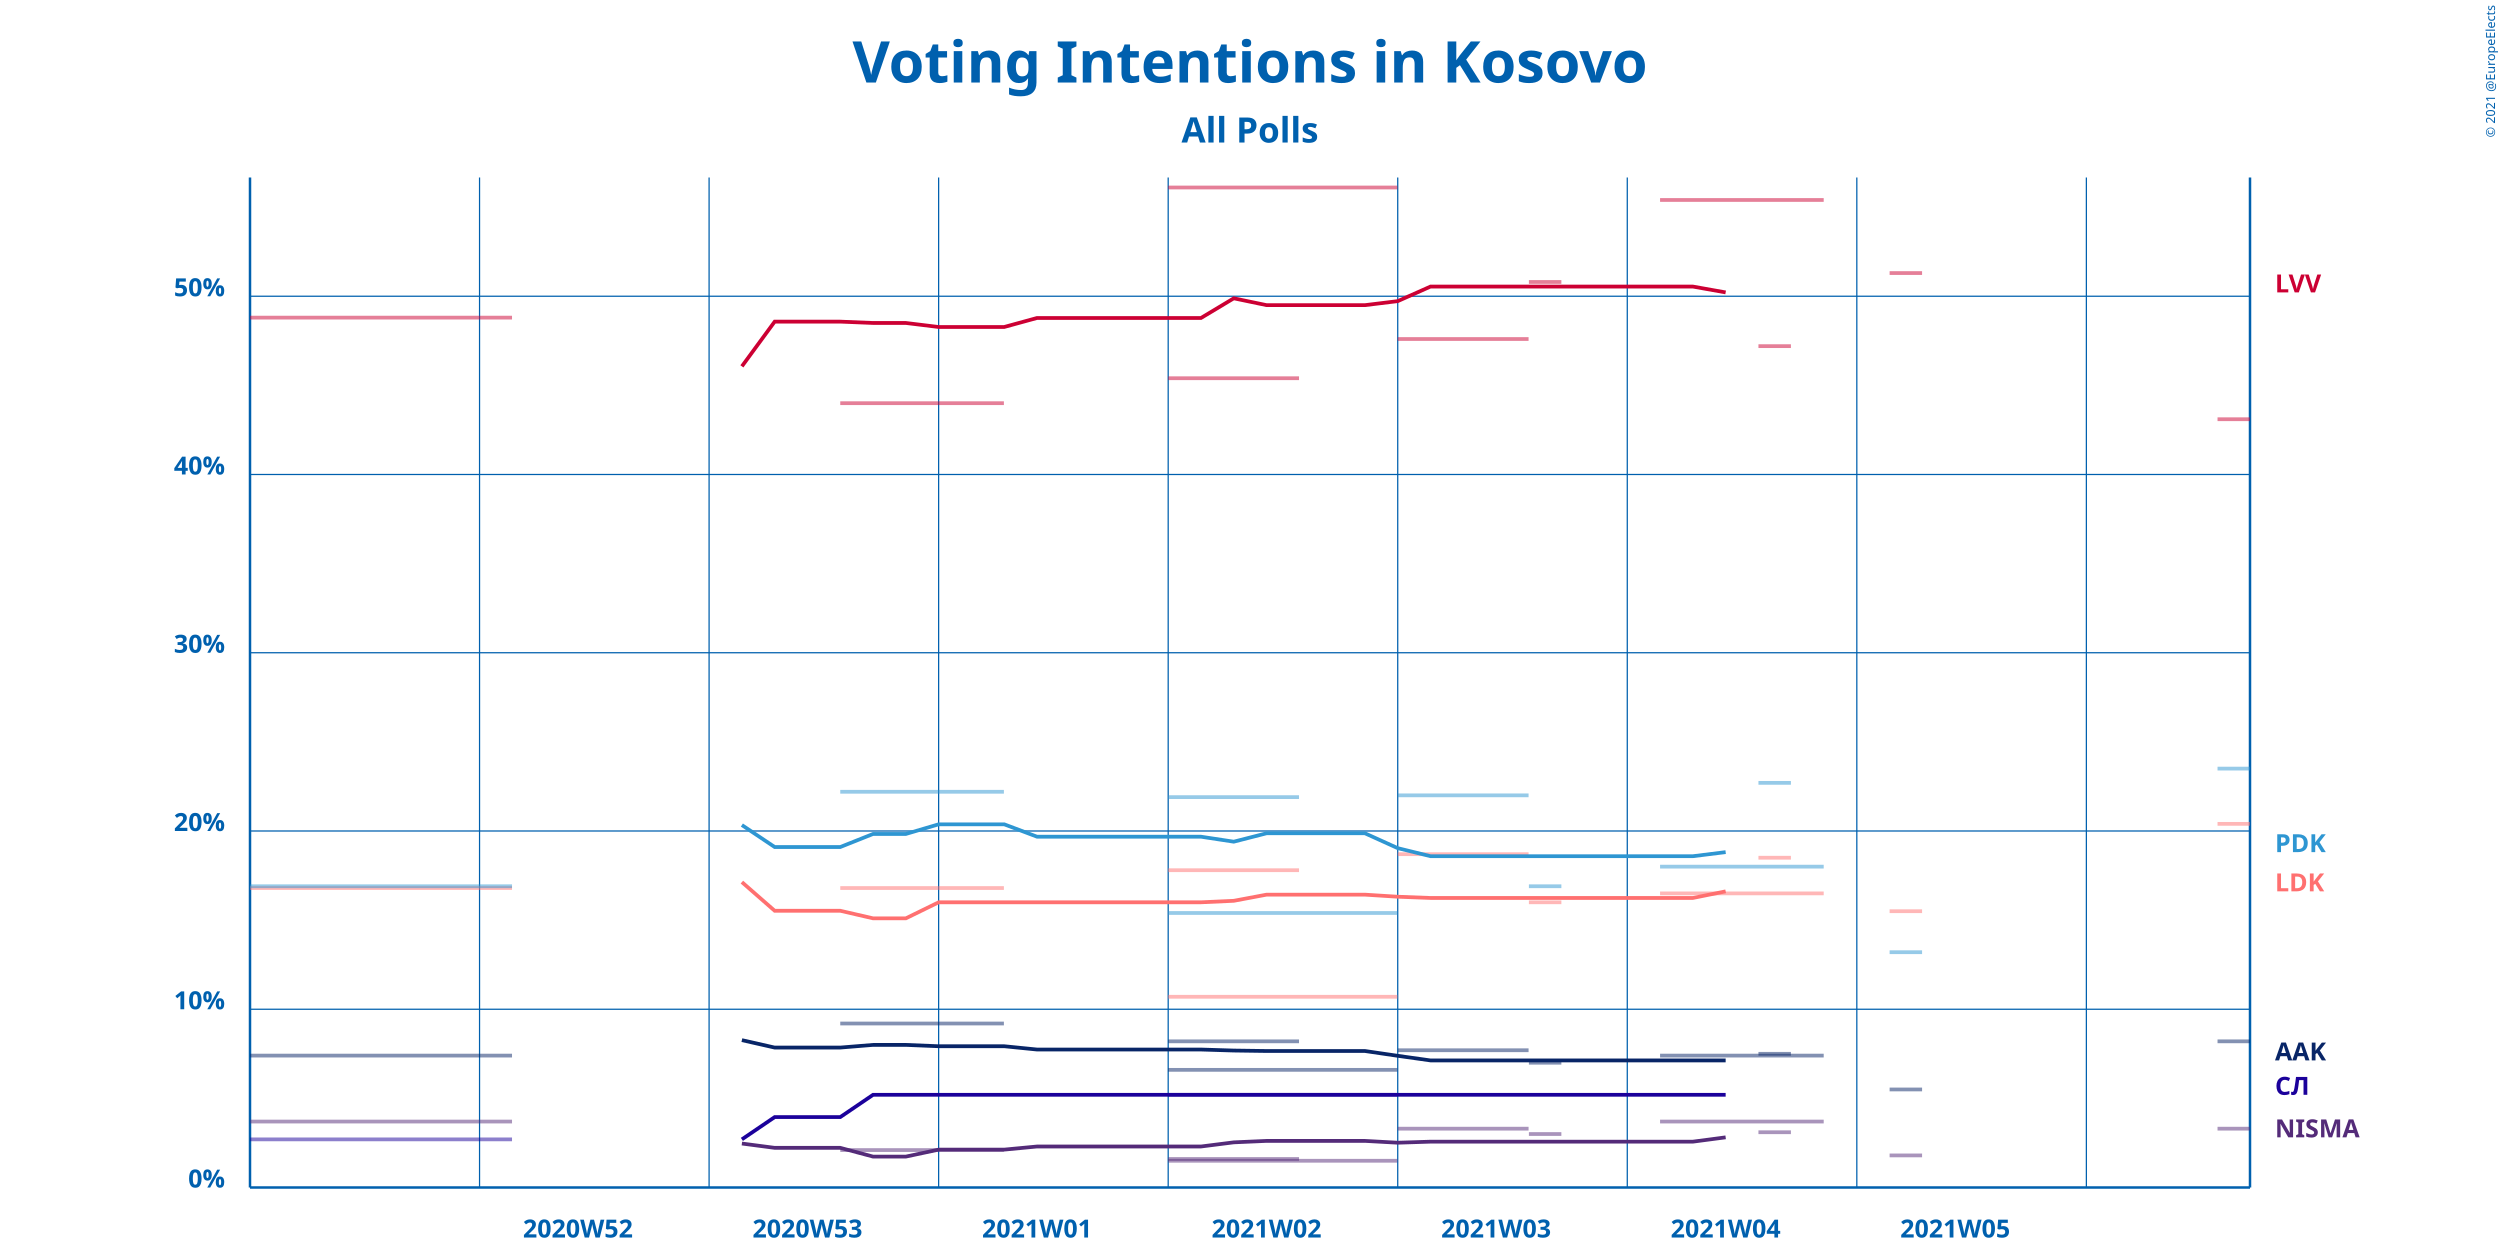
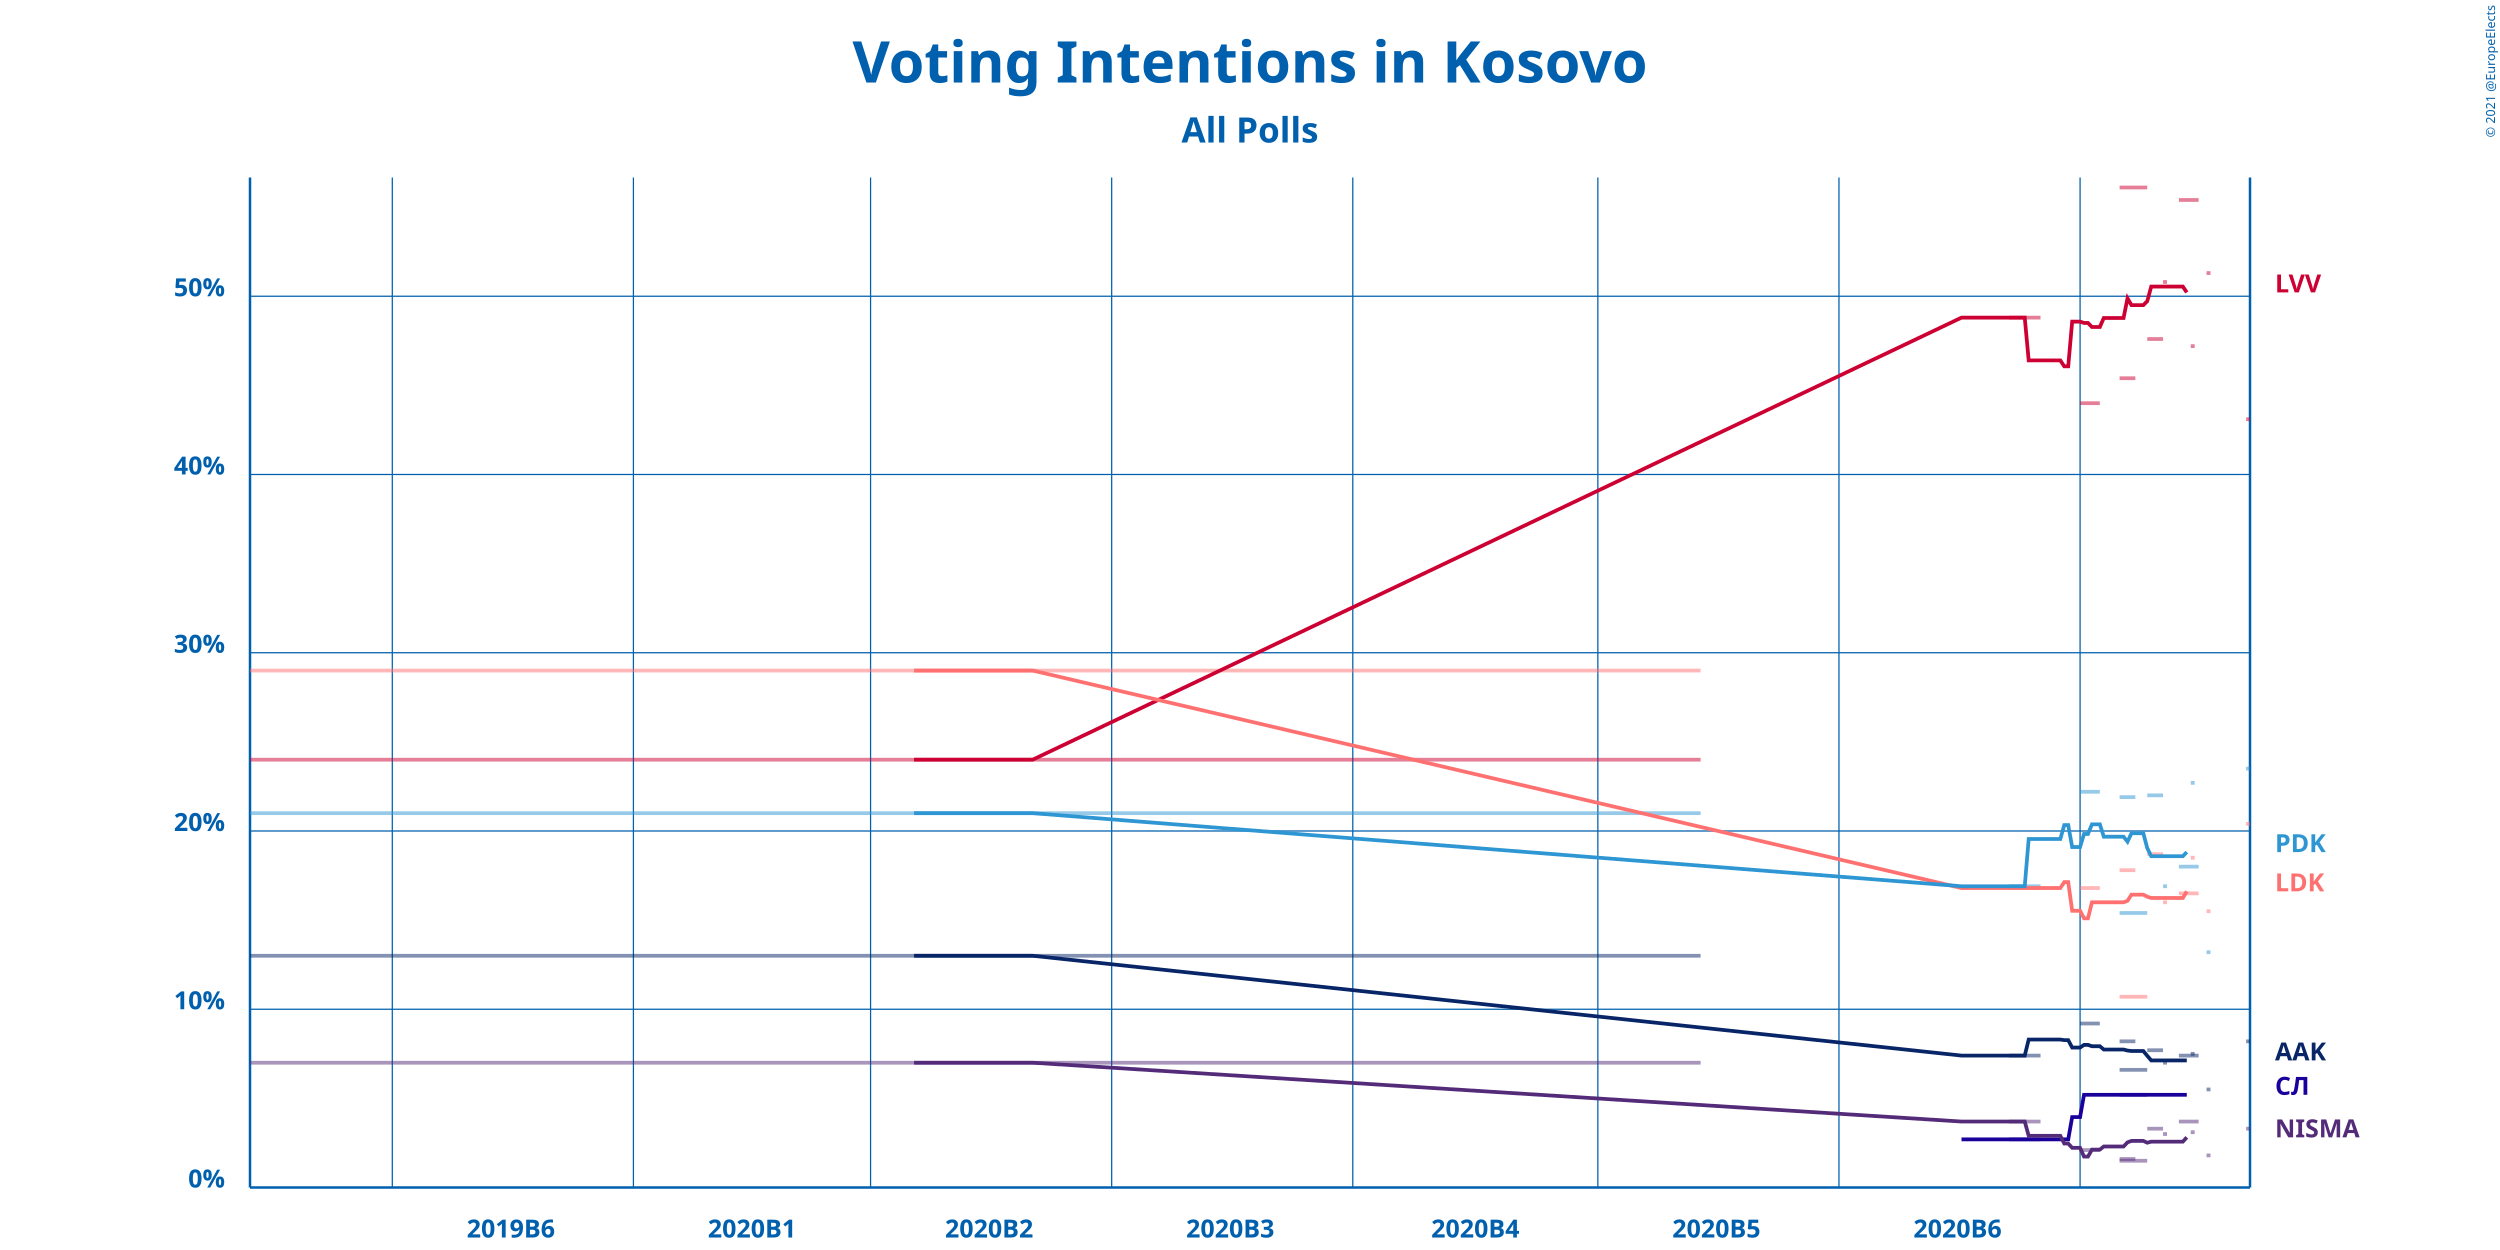
<svg HEIGHT="1000" WIDTH="2000">
  <rect fill="#FFFFFF" height="1000" stroke="none" width="2000" x="0" y="0" />
  <text fill="#0060AE" font-family="'Advent Pro'" font-size="46px" font-style="normal" font-weight="bold" text-align="center" text-anchor="middle" x="1000" y="66">Voting Intentions in Kosovo</text>
  <text fill="#0060AE" font-family="'Advent Pro'" font-size="28px" font-style="normal" font-weight="bold" text-align="center" text-anchor="middle" x="1000" y="114">All Polls</text>
  <text fill="#0060AE" font-family="'Advent Pro'" font-size="10px" font-style="normal" font-weight="normal" text-align="center" text-anchor="end" transform="rotate(270)" x="-4" y="1996">© 2021 @EuropeElects</text>
  <g>
    <g>
      <line stroke="#0060AE" stroke-width="2" x1="200.0" x2="1800.0" y1="950.0" y2="950.0" />
      <text fill="#0060AE" font-family="'Advent Pro'" font-size="20px" font-style="normal" font-weight="bold" text-align="center" text-anchor="end" x="180.0" y="950.0">0%</text>
      <line stroke="#0060AE" stroke-width="2" x1="200.0" x2="200.0" y1="950.0" y2="142.0" />
      <line stroke="#0060AE" stroke-width="2" x1="1800.0" x2="1800.0" y1="950.0" y2="142.0" />
-       <line stroke="#0060AE" stroke-width="1" x1="383.637" x2="383.637" y1="950.0" y2="142.0" />
-       <text fill="#0060AE" font-family="'Advent Pro'" font-size="20px" font-style="normal" font-weight="bold" text-align="center" text-anchor="middle" x="462.338" y="990.0">2020W52</text>
-       <line stroke="#0060AE" stroke-width="1" x1="567.273" x2="567.273" y1="950.0" y2="142.0" />
-       <text fill="#0060AE" font-family="'Advent Pro'" font-size="20px" font-style="normal" font-weight="bold" text-align="center" text-anchor="middle" x="645.975" y="990.0">2020W53</text>
-       <line stroke="#0060AE" stroke-width="1" x1="750.91" x2="750.91" y1="950.0" y2="142.0" />
-       <text fill="#0060AE" font-family="'Advent Pro'" font-size="20px" font-style="normal" font-weight="bold" text-align="center" text-anchor="middle" x="829.611" y="990.0">2021W01</text>
-       <line stroke="#0060AE" stroke-width="1" x1="934.547" x2="934.547" y1="950.0" y2="142.0" />
-       <text fill="#0060AE" font-family="'Advent Pro'" font-size="20px" font-style="normal" font-weight="bold" text-align="center" text-anchor="middle" x="1013.248" y="990.0">2021W02</text>
-       <line stroke="#0060AE" stroke-width="1" x1="1118.183" x2="1118.183" y1="950.0" y2="142.0" />
-       <text fill="#0060AE" font-family="'Advent Pro'" font-size="20px" font-style="normal" font-weight="bold" text-align="center" text-anchor="middle" x="1196.885" y="990.0">2021W03</text>
-       <line stroke="#0060AE" stroke-width="1" x1="1301.82" x2="1301.82" y1="950.0" y2="142.0" />
-       <text fill="#0060AE" font-family="'Advent Pro'" font-size="20px" font-style="normal" font-weight="bold" text-align="center" text-anchor="middle" x="1380.521" y="990.0">2021W04</text>
-       <line stroke="#0060AE" stroke-width="1" x1="1485.457" x2="1485.457" y1="950.0" y2="142.0" />
-       <text fill="#0060AE" font-family="'Advent Pro'" font-size="20px" font-style="normal" font-weight="bold" text-align="center" text-anchor="middle" x="1564.158" y="990.0">2021W05</text>
-       <line stroke="#0060AE" stroke-width="1" x1="1669.093" x2="1669.093" y1="950.0" y2="142.0" />
+       <line stroke="#0060AE" stroke-width="1" x1="313.836" x2="313.836" y1="950.0" y2="142.0" />
+       <text fill="#0060AE" font-family="'Advent Pro'" font-size="20px" font-style="normal" font-weight="bold" text-align="center" text-anchor="middle" x="408.7" y="990.0">2019B6</text>
+       <line stroke="#0060AE" stroke-width="1" x1="506.725" x2="506.725" y1="950.0" y2="142.0" />
+       <text fill="#0060AE" font-family="'Advent Pro'" font-size="20px" font-style="normal" font-weight="bold" text-align="center" text-anchor="middle" x="601.589" y="990.0">2020B1</text>
+       <line stroke="#0060AE" stroke-width="1" x1="696.452" x2="696.452" y1="950.0" y2="142.0" />
+       <text fill="#0060AE" font-family="'Advent Pro'" font-size="20px" font-style="normal" font-weight="bold" text-align="center" text-anchor="middle" x="791.316" y="990.0">2020B2</text>
+       <line stroke="#0060AE" stroke-width="1" x1="889.342" x2="889.342" y1="950.0" y2="142.0" />
+       <text fill="#0060AE" font-family="'Advent Pro'" font-size="20px" font-style="normal" font-weight="bold" text-align="center" text-anchor="middle" x="984.205" y="990.0">2020B3</text>
+       <line stroke="#0060AE" stroke-width="1" x1="1082.231" x2="1082.231" y1="950.0" y2="142.0" />
+       <text fill="#0060AE" font-family="'Advent Pro'" font-size="20px" font-style="normal" font-weight="bold" text-align="center" text-anchor="middle" x="1180.257" y="990.0">2020B4</text>
+       <line stroke="#0060AE" stroke-width="1" x1="1278.282" x2="1278.282" y1="950.0" y2="142.0" />
+       <text fill="#0060AE" font-family="'Advent Pro'" font-size="20px" font-style="normal" font-weight="bold" text-align="center" text-anchor="middle" x="1373.146" y="990.0">2020B5</text>
+       <line stroke="#0060AE" stroke-width="1" x1="1471.171" x2="1471.171" y1="950.0" y2="142.0" />
+       <text fill="#0060AE" font-family="'Advent Pro'" font-size="20px" font-style="normal" font-weight="bold" text-align="center" text-anchor="middle" x="1566.035" y="990.0">2020B6</text>
+       <line stroke="#0060AE" stroke-width="1" x1="1664.061" x2="1664.061" y1="950.0" y2="142.0" />
      <line stroke="#0060AE" stroke-width="1" x1="200.0" x2="1800.0" y1="807.398" y2="807.398" />
      <text fill="#0060AE" font-family="'Advent Pro'" font-size="20px" font-style="normal" font-weight="bold" text-align="center" text-anchor="end" x="180.0" y="807.398">10%</text>
      <line stroke="#0060AE" stroke-width="1" x1="200.0" x2="1800.0" y1="664.795" y2="664.795" />
      <text fill="#0060AE" font-family="'Advent Pro'" font-size="20px" font-style="normal" font-weight="bold" text-align="center" text-anchor="end" x="180.0" y="664.795">20%</text>
      <line stroke="#0060AE" stroke-width="1" x1="200.0" x2="1800.0" y1="522.193" y2="522.193" />
      <text fill="#0060AE" font-family="'Advent Pro'" font-size="20px" font-style="normal" font-weight="bold" text-align="center" text-anchor="end" x="180.0" y="522.193">30%</text>
      <line stroke="#0060AE" stroke-width="1" x1="200.0" x2="1800.0" y1="379.59" y2="379.59" />
      <text fill="#0060AE" font-family="'Advent Pro'" font-size="20px" font-style="normal" font-weight="bold" text-align="center" text-anchor="end" x="180.0" y="379.59">40%</text>
      <line stroke="#0060AE" stroke-width="1" x1="200.0" x2="1800.0" y1="236.988" y2="236.988" />
      <text fill="#0060AE" font-family="'Advent Pro'" font-size="20px" font-style="normal" font-weight="bold" text-align="center" text-anchor="end" x="180.0" y="236.988">50%</text>
    </g>
    <g>
-       <line stroke="#CC0033" stroke-opacity="0.5" stroke-width="3" x1="1774.029" x2="1800.0" y1="335.383" y2="335.383" />
-       <line stroke="#FF7070" stroke-opacity="0.5" stroke-width="3" x1="1774.029" x2="1800.0" y1="659.091" y2="659.091" />
-       <line stroke="#2E96D2" stroke-opacity="0.5" stroke-width="3" x1="1774.029" x2="1800.0" y1="614.884" y2="614.884" />
-       <line stroke="#082567" stroke-opacity="0.5" stroke-width="3" x1="1774.029" x2="1800.0" y1="833.066" y2="833.066" />
-       <line stroke="#542B79" stroke-opacity="0.5" stroke-width="3" x1="1774.029" x2="1800.0" y1="902.941" y2="902.941" />
-       <line stroke-opacity="0.5" stroke-width="3" x1="1774.029" x2="1800.0" y1="930.036" y2="930.036" />
-       <line stroke="#CC0033" stroke-opacity="0.5" stroke-width="3" x1="1511.69" x2="1537.662" y1="218.449" y2="218.449" />
-       <line stroke="#FF7070" stroke-opacity="0.5" stroke-width="3" x1="1511.69" x2="1537.662" y1="728.966" y2="728.966" />
-       <line stroke="#2E96D2" stroke-opacity="0.5" stroke-width="3" x1="1511.69" x2="1537.662" y1="761.765" y2="761.765" />
-       <line stroke="#082567" stroke-opacity="0.5" stroke-width="3" x1="1511.69" x2="1537.662" y1="871.569" y2="871.569" />
-       <line stroke="#542B79" stroke-opacity="0.5" stroke-width="3" x1="1511.69" x2="1537.662" y1="924.332" y2="924.332" />
-       <line stroke="#CC0033" stroke-opacity="0.5" stroke-width="3" x1="1328.054" x2="1458.96" y1="159.982" y2="159.982" />
-       <line stroke="#FF7070" stroke-opacity="0.5" stroke-width="3" x1="1328.054" x2="1458.96" y1="714.706" y2="714.706" />
-       <line stroke="#2E96D2" stroke-opacity="0.5" stroke-width="3" x1="1328.054" x2="1458.96" y1="693.316" y2="693.316" />
-       <line stroke="#082567" stroke-opacity="0.5" stroke-width="3" x1="1328.054" x2="1458.96" y1="844.474" y2="844.474" />
-       <line stroke="#542B79" stroke-opacity="0.5" stroke-width="3" x1="1328.054" x2="1458.96" y1="897.237" y2="897.237" />
-       <line stroke="#CC0033" stroke-opacity="0.5" stroke-width="3" x1="1406.755" x2="1432.727" y1="276.916" y2="276.916" />
-       <line stroke="#FF7070" stroke-opacity="0.5" stroke-width="3" x1="1406.755" x2="1432.727" y1="686.185" y2="686.185" />
-       <line stroke="#2E96D2" stroke-opacity="0.5" stroke-width="3" x1="1406.755" x2="1432.727" y1="626.292" y2="626.292" />
-       <line stroke="#082567" stroke-opacity="0.5" stroke-width="3" x1="1406.755" x2="1432.727" y1="843.048" y2="843.048" />
-       <line stroke="#542B79" stroke-opacity="0.5" stroke-width="3" x1="1406.755" x2="1432.727" y1="905.793" y2="905.793" />
-       <line stroke-opacity="0.5" stroke-width="3" x1="1406.755" x2="1432.727" y1="935.74" y2="935.74" />
-       <line stroke="#CC0033" stroke-opacity="0.5" stroke-width="3" x1="1223.119" x2="1249.09" y1="225.579" y2="225.579" />
-       <line stroke="#FF7070" stroke-opacity="0.5" stroke-width="3" x1="1223.119" x2="1249.09" y1="721.836" y2="721.836" />
-       <line stroke="#2E96D2" stroke-opacity="0.5" stroke-width="3" x1="1223.119" x2="1249.09" y1="709.002" y2="709.002" />
-       <line stroke="#082567" stroke-opacity="0.5" stroke-width="3" x1="1223.119" x2="1249.09" y1="850.178" y2="850.178" />
-       <line stroke="#542B79" stroke-opacity="0.5" stroke-width="3" x1="1223.119" x2="1249.09" y1="907.219" y2="907.219" />
-       <line stroke="#CC0033" stroke-opacity="0.5" stroke-width="3" x1="1118.183" x2="1222.856" y1="271.212" y2="271.212" />
-       <line stroke="#FF7070" stroke-opacity="0.5" stroke-width="3" x1="1118.183" x2="1222.856" y1="683.333" y2="683.333" />
-       <line stroke="#2E96D2" stroke-opacity="0.5" stroke-width="3" x1="1118.183" x2="1222.856" y1="636.275" y2="636.275" />
-       <line stroke="#082567" stroke-opacity="0.5" stroke-width="3" x1="1118.183" x2="1222.856" y1="840.196" y2="840.196" />
-       <line stroke="#542B79" stroke-opacity="0.5" stroke-width="3" x1="1118.183" x2="1222.856" y1="902.941" y2="902.941" />
-       <line stroke-opacity="0.5" stroke-width="3" x1="1118.183" x2="1222.856" y1="941.444" y2="941.444" />
-       <line stroke="#CC0033" stroke-opacity="0.5" stroke-width="3" x1="934.547" x2="1117.921" y1="150.0" y2="150.0" />
-       <line stroke="#FF7070" stroke-opacity="0.5" stroke-width="3" x1="934.547" x2="1117.921" y1="797.415" y2="797.415" />
-       <line stroke="#2E96D2" stroke-opacity="0.5" stroke-width="3" x1="934.547" x2="1117.921" y1="730.392" y2="730.392" />
-       <line stroke="#082567" stroke-opacity="0.5" stroke-width="3" x1="934.547" x2="1117.921" y1="855.882" y2="855.882" />
-       <line stroke="#1B019B" stroke-opacity="0.5" stroke-width="3" x1="934.547" x2="1117.921" y1="875.847" y2="875.847" />
-       <line stroke="#542B79" stroke-opacity="0.5" stroke-width="3" x1="934.547" x2="1117.921" y1="928.61" y2="928.61" />
-       <line stroke-opacity="0.5" stroke-width="3" x1="934.547" x2="1117.921" y1="887.255" y2="887.255" />
-       <line stroke="#CC0033" stroke-opacity="0.5" stroke-width="3" x1="934.547" x2="1039.22" y1="302.585" y2="302.585" />
-       <line stroke="#FF7070" stroke-opacity="0.5" stroke-width="3" x1="934.547" x2="1039.22" y1="696.168" y2="696.168" />
-       <line stroke="#2E96D2" stroke-opacity="0.5" stroke-width="3" x1="934.547" x2="1039.22" y1="637.701" y2="637.701" />
-       <line stroke="#082567" stroke-opacity="0.5" stroke-width="3" x1="934.547" x2="1039.22" y1="833.066" y2="833.066" />
-       <line stroke="#542B79" stroke-opacity="0.5" stroke-width="3" x1="934.547" x2="1039.22" y1="927.184" y2="927.184" />
-       <line stroke-opacity="0.5" stroke-width="3" x1="934.547" x2="1039.22" y1="882.977" y2="882.977" />
-       <line stroke="#CC0033" stroke-opacity="0.5" stroke-width="3" x1="672.209" x2="803.115" y1="322.549" y2="322.549" />
-       <line stroke="#FF7070" stroke-opacity="0.5" stroke-width="3" x1="672.209" x2="803.115" y1="710.428" y2="710.428" />
-       <line stroke="#2E96D2" stroke-opacity="0.5" stroke-width="3" x1="672.209" x2="803.115" y1="633.422" y2="633.422" />
-       <line stroke="#082567" stroke-opacity="0.5" stroke-width="3" x1="672.209" x2="803.115" y1="818.806" y2="818.806" />
-       <line stroke="#542B79" stroke-opacity="0.5" stroke-width="3" x1="672.209" x2="803.115" y1="920.053" y2="920.053" />
-       <line stroke-opacity="0.5" stroke-width="3" x1="672.209" x2="803.115" y1="874.421" y2="874.421" />
-       <line stroke="#CC0033" stroke-opacity="0.5" stroke-width="3" x1="200.0" x2="409.608" y1="254.1" y2="254.1" />
-       <line stroke="#FF7070" stroke-opacity="0.5" stroke-width="3" x1="200.0" x2="409.608" y1="710.428" y2="710.428" />
-       <line stroke="#2E96D2" stroke-opacity="0.5" stroke-width="3" x1="200.0" x2="409.608" y1="709.002" y2="709.002" />
-       <line stroke="#082567" stroke-opacity="0.5" stroke-width="3" x1="200.0" x2="409.608" y1="844.474" y2="844.474" />
-       <line stroke="#1B019B" stroke-opacity="0.5" stroke-width="3" x1="200.0" x2="409.608" y1="911.497" y2="911.497" />
-       <line stroke="#542B79" stroke-opacity="0.5" stroke-width="3" x1="200.0" x2="409.608" y1="897.237" y2="897.237" />
-       <line stroke-opacity="0.5" stroke-width="3" x1="200.0" x2="409.608" y1="935.74" y2="935.74" />
+       <line stroke="#CC0033" stroke-opacity="0.5" stroke-width="3" x1="1796.87" x2="1800.0" y1="335.383" y2="335.383" />
+       <line stroke="#FF7070" stroke-opacity="0.5" stroke-width="3" x1="1796.87" x2="1800.0" y1="659.091" y2="659.091" />
+       <line stroke="#2E96D2" stroke-opacity="0.5" stroke-width="3" x1="1796.87" x2="1800.0" y1="614.884" y2="614.884" />
+       <line stroke="#082567" stroke-opacity="0.5" stroke-width="3" x1="1796.87" x2="1800.0" y1="833.066" y2="833.066" />
+       <line stroke="#542B79" stroke-opacity="0.5" stroke-width="3" x1="1796.87" x2="1800.0" y1="902.941" y2="902.941" />
+       <line stroke-opacity="0.5" stroke-width="3" x1="1796.87" x2="1800.0" y1="930.036" y2="930.036" />
+       <line stroke="#CC0033" stroke-opacity="0.5" stroke-width="3" x1="1765.248" x2="1768.379" y1="218.449" y2="218.449" />
+       <line stroke="#FF7070" stroke-opacity="0.5" stroke-width="3" x1="1765.248" x2="1768.379" y1="728.966" y2="728.966" />
+       <line stroke="#2E96D2" stroke-opacity="0.5" stroke-width="3" x1="1765.248" x2="1768.379" y1="761.765" y2="761.765" />
+       <line stroke="#082567" stroke-opacity="0.5" stroke-width="3" x1="1765.248" x2="1768.379" y1="871.569" y2="871.569" />
+       <line stroke="#542B79" stroke-opacity="0.5" stroke-width="3" x1="1765.248" x2="1768.379" y1="924.332" y2="924.332" />
+       <line stroke="#CC0033" stroke-opacity="0.5" stroke-width="3" x1="1743.114" x2="1758.892" y1="159.982" y2="159.982" />
+       <line stroke="#FF7070" stroke-opacity="0.5" stroke-width="3" x1="1743.114" x2="1758.892" y1="714.706" y2="714.706" />
+       <line stroke="#2E96D2" stroke-opacity="0.5" stroke-width="3" x1="1743.114" x2="1758.892" y1="693.316" y2="693.316" />
+       <line stroke="#082567" stroke-opacity="0.5" stroke-width="3" x1="1743.114" x2="1758.892" y1="844.474" y2="844.474" />
+       <line stroke="#542B79" stroke-opacity="0.5" stroke-width="3" x1="1743.114" x2="1758.892" y1="897.237" y2="897.237" />
+       <line stroke="#CC0033" stroke-opacity="0.5" stroke-width="3" x1="1752.6" x2="1755.73" y1="276.916" y2="276.916" />
+       <line stroke="#FF7070" stroke-opacity="0.5" stroke-width="3" x1="1752.6" x2="1755.73" y1="686.185" y2="686.185" />
+       <line stroke="#2E96D2" stroke-opacity="0.5" stroke-width="3" x1="1752.6" x2="1755.73" y1="626.292" y2="626.292" />
+       <line stroke="#082567" stroke-opacity="0.5" stroke-width="3" x1="1752.6" x2="1755.73" y1="843.048" y2="843.048" />
+       <line stroke="#542B79" stroke-opacity="0.5" stroke-width="3" x1="1752.6" x2="1755.73" y1="905.793" y2="905.793" />
+       <line stroke-opacity="0.5" stroke-width="3" x1="1752.6" x2="1755.73" y1="935.74" y2="935.74" />
+       <line stroke="#CC0033" stroke-opacity="0.5" stroke-width="3" x1="1730.465" x2="1733.596" y1="225.579" y2="225.579" />
+       <line stroke="#FF7070" stroke-opacity="0.5" stroke-width="3" x1="1730.465" x2="1733.596" y1="721.836" y2="721.836" />
+       <line stroke="#2E96D2" stroke-opacity="0.5" stroke-width="3" x1="1730.465" x2="1733.596" y1="709.002" y2="709.002" />
+       <line stroke="#082567" stroke-opacity="0.5" stroke-width="3" x1="1730.465" x2="1733.596" y1="850.178" y2="850.178" />
+       <line stroke="#542B79" stroke-opacity="0.5" stroke-width="3" x1="1730.465" x2="1733.596" y1="907.219" y2="907.219" />
+       <line stroke="#CC0033" stroke-opacity="0.5" stroke-width="3" x1="1717.817" x2="1730.433" y1="271.212" y2="271.212" />
+       <line stroke="#FF7070" stroke-opacity="0.5" stroke-width="3" x1="1717.817" x2="1730.433" y1="683.333" y2="683.333" />
+       <line stroke="#2E96D2" stroke-opacity="0.5" stroke-width="3" x1="1717.817" x2="1730.433" y1="636.275" y2="636.275" />
+       <line stroke="#082567" stroke-opacity="0.5" stroke-width="3" x1="1717.817" x2="1730.433" y1="840.196" y2="840.196" />
+       <line stroke="#542B79" stroke-opacity="0.5" stroke-width="3" x1="1717.817" x2="1730.433" y1="902.941" y2="902.941" />
+       <line stroke-opacity="0.5" stroke-width="3" x1="1717.817" x2="1730.433" y1="941.444" y2="941.444" />
+       <line stroke="#CC0033" stroke-opacity="0.5" stroke-width="3" x1="1695.682" x2="1717.785" y1="150.0" y2="150.0" />
+       <line stroke="#FF7070" stroke-opacity="0.5" stroke-width="3" x1="1695.682" x2="1717.785" y1="797.415" y2="797.415" />
+       <line stroke="#2E96D2" stroke-opacity="0.5" stroke-width="3" x1="1695.682" x2="1717.785" y1="730.392" y2="730.392" />
+       <line stroke="#082567" stroke-opacity="0.5" stroke-width="3" x1="1695.682" x2="1717.785" y1="855.882" y2="855.882" />
+       <line stroke="#1B019B" stroke-opacity="0.5" stroke-width="3" x1="1695.682" x2="1717.785" y1="875.847" y2="875.847" />
+       <line stroke="#542B79" stroke-opacity="0.5" stroke-width="3" x1="1695.682" x2="1717.785" y1="928.61" y2="928.61" />
+       <line stroke-opacity="0.5" stroke-width="3" x1="1695.682" x2="1717.785" y1="887.255" y2="887.255" />
+       <line stroke="#CC0033" stroke-opacity="0.5" stroke-width="3" x1="1695.682" x2="1708.299" y1="302.585" y2="302.585" />
+       <line stroke="#FF7070" stroke-opacity="0.5" stroke-width="3" x1="1695.682" x2="1708.299" y1="696.168" y2="696.168" />
+       <line stroke="#2E96D2" stroke-opacity="0.5" stroke-width="3" x1="1695.682" x2="1708.299" y1="637.701" y2="637.701" />
+       <line stroke="#082567" stroke-opacity="0.5" stroke-width="3" x1="1695.682" x2="1708.299" y1="833.066" y2="833.066" />
+       <line stroke="#542B79" stroke-opacity="0.5" stroke-width="3" x1="1695.682" x2="1708.299" y1="927.184" y2="927.184" />
+       <line stroke-opacity="0.5" stroke-width="3" x1="1695.682" x2="1708.299" y1="882.977" y2="882.977" />
+       <line stroke="#CC0033" stroke-opacity="0.5" stroke-width="3" x1="1664.061" x2="1679.84" y1="322.549" y2="322.549" />
+       <line stroke="#FF7070" stroke-opacity="0.5" stroke-width="3" x1="1664.061" x2="1679.84" y1="710.428" y2="710.428" />
+       <line stroke="#2E96D2" stroke-opacity="0.5" stroke-width="3" x1="1664.061" x2="1679.84" y1="633.422" y2="633.422" />
+       <line stroke="#082567" stroke-opacity="0.5" stroke-width="3" x1="1664.061" x2="1679.84" y1="818.806" y2="818.806" />
+       <line stroke="#542B79" stroke-opacity="0.5" stroke-width="3" x1="1664.061" x2="1679.84" y1="920.053" y2="920.053" />
+       <line stroke-opacity="0.5" stroke-width="3" x1="1664.061" x2="1679.84" y1="874.421" y2="874.421" />
+       <line stroke="#CC0033" stroke-opacity="0.5" stroke-width="3" x1="1607.142" x2="1632.408" y1="254.1" y2="254.1" />
+       <line stroke="#FF7070" stroke-opacity="0.5" stroke-width="3" x1="1607.142" x2="1632.408" y1="710.428" y2="710.428" />
+       <line stroke="#2E96D2" stroke-opacity="0.5" stroke-width="3" x1="1607.142" x2="1632.408" y1="709.002" y2="709.002" />
+       <line stroke="#082567" stroke-opacity="0.5" stroke-width="3" x1="1607.142" x2="1632.408" y1="844.474" y2="844.474" />
+       <line stroke="#1B019B" stroke-opacity="0.5" stroke-width="3" x1="1607.142" x2="1632.408" y1="911.497" y2="911.497" />
+       <line stroke="#542B79" stroke-opacity="0.5" stroke-width="3" x1="1607.142" x2="1632.408" y1="897.237" y2="897.237" />
+       <line stroke-opacity="0.5" stroke-width="3" x1="1607.142" x2="1632.408" y1="935.74" y2="935.74" />
+       <line stroke="#CC0033" stroke-opacity="0.5" stroke-width="3" x1="200.0" x2="1360.466" y1="607.754" y2="607.754" />
+       <line stroke="#FF7070" stroke-opacity="0.5" stroke-width="3" x1="200.0" x2="1360.466" y1="536.453" y2="536.453" />
+       <line stroke="#2E96D2" stroke-opacity="0.5" stroke-width="3" x1="200.0" x2="1360.466" y1="650.535" y2="650.535" />
+       <line stroke="#082567" stroke-opacity="0.5" stroke-width="3" x1="200.0" x2="1360.466" y1="764.617" y2="764.617" />
+       <line stroke="#542B79" stroke-opacity="0.5" stroke-width="3" x1="200.0" x2="1360.466" y1="850.178" y2="850.178" />
    </g>
    <g>
-       <polyline fill="none" points="593.507,293.078 619.741,257.308 645.975,257.308 672.209,257.308 698.442,258.378 724.676,258.378 750.91,261.586 777.144,261.586 803.378,261.586 829.611,254.385 855.845,254.385 882.079,254.385 908.313,254.385 934.547,254.385 960.78,254.385 987.014,238.651 1013.248,244.118 1039.482,244.118 1065.716,244.118 1091.949,244.118 1118.183,240.909 1144.417,229.246 1170.651,229.246 1196.885,229.246 1223.119,229.246 1249.352,229.246 1275.586,229.246 1301.82,229.246 1328.054,229.246 1354.288,229.246 1380.521,233.932" stroke="#CC0033" stroke-width="3" />
+       <polyline fill="none" points="                                                                                                                                                         731.236,607.754 734.398,607.754 737.56,607.754 740.722,607.754 743.884,607.754 747.046,607.754 750.209,607.754 753.371,607.754 756.533,607.754 759.695,607.754 762.857,607.754 766.019,607.754 769.181,607.754 772.343,607.754 775.505,607.754 778.668,607.754 781.83,607.754 784.992,607.754 788.154,607.754 791.316,607.754 794.478,607.754 797.64,607.754 800.802,607.754 803.965,607.754 807.127,607.754 810.289,607.754 813.451,607.754 816.613,607.754 819.775,607.754 822.937,607.754 826.099,607.754                                                                                                                                                                                                                                           1569.197,254.1 1572.359,254.1 1575.521,254.1 1578.683,254.1 1581.845,254.1 1585.008,254.1 1588.17,254.1 1591.332,254.1 1594.494,254.1 1597.656,254.1 1600.818,254.1 1603.98,254.1 1607.142,254.1 1610.305,254.1 1613.467,254.1 1616.629,254.1 1619.791,254.1 1622.953,288.324 1626.115,288.324 1629.277,288.324 1632.439,288.324 1635.601,288.324 1638.764,288.324 1641.926,288.324 1645.088,288.324 1648.25,288.324 1651.412,293.078 1654.574,293.078 1657.736,257.308 1660.898,257.308 1664.061,257.308 1667.223,258.378 1670.385,258.378 1673.547,261.586 1676.709,261.586 1679.871,261.586 1683.033,254.385 1686.195,254.385 1689.357,254.385 1692.52,254.385 1695.682,254.385 1698.844,254.385 1702.006,238.651 1705.168,244.118 1708.33,244.118 1711.492,244.118 1714.654,244.118 1717.817,240.909 1720.979,229.246 1724.141,229.246 1727.303,229.246 1730.465,229.246 1733.627,229.246 1736.789,229.246 1739.951,229.246 1743.114,229.246 1746.276,229.246 1749.438,233.932" stroke="#CC0033" stroke-width="3" />
      <text fill="#CC0033" font-family="'Advent Pro'" font-size="20px" font-style="normal" font-weight="bold" text-align="center" text-anchor="start" x="1820.0" y="233.932">LVV</text>
-       <polyline fill="none" points="593.507,705.674 619.741,728.61 645.975,728.61 672.209,728.61 698.442,734.67 724.676,734.67 750.91,721.836 777.144,721.836 803.378,721.836 829.611,721.836 855.845,721.836 882.079,721.836 908.313,721.836 934.547,721.836 960.78,721.836 987.014,720.648 1013.248,715.724 1039.482,715.724 1065.716,715.724 1091.949,715.724 1118.183,717.38 1144.417,718.373 1170.651,718.373 1196.885,718.373 1223.119,718.373 1249.352,718.373 1275.586,718.373 1301.82,718.373 1328.054,718.373 1354.288,718.373 1380.521,713.076" stroke="#FF7070" stroke-width="3" />
+       <polyline fill="none" points="                                                                                                                                                         731.236,536.453 734.398,536.453 737.56,536.453 740.722,536.453 743.884,536.453 747.046,536.453 750.209,536.453 753.371,536.453 756.533,536.453 759.695,536.453 762.857,536.453 766.019,536.453 769.181,536.453 772.343,536.453 775.505,536.453 778.668,536.453 781.83,536.453 784.992,536.453 788.154,536.453 791.316,536.453 794.478,536.453 797.64,536.453 800.802,536.453 803.965,536.453 807.127,536.453 810.289,536.453 813.451,536.453 816.613,536.453 819.775,536.453 822.937,536.453 826.099,536.453                                                                                                                                                                                                                                           1569.197,710.428 1572.359,710.428 1575.521,710.428 1578.683,710.428 1581.845,710.428 1585.008,710.428 1588.17,710.428 1591.332,710.428 1594.494,710.428 1597.656,710.428 1600.818,710.428 1603.98,710.428 1607.142,710.428 1610.305,710.428 1613.467,710.428 1616.629,710.428 1619.791,710.428 1622.953,710.428 1626.115,710.428 1629.277,710.428 1632.439,710.428 1635.601,710.428 1638.764,710.428 1641.926,710.428 1645.088,710.428 1648.25,710.428 1651.412,705.674 1654.574,705.674 1657.736,728.61 1660.898,728.61 1664.061,728.61 1667.223,734.67 1670.385,734.67 1673.547,721.836 1676.709,721.836 1679.871,721.836 1683.033,721.836 1686.195,721.836 1689.357,721.836 1692.52,721.836 1695.682,721.836 1698.844,721.836 1702.006,720.648 1705.168,715.724 1708.33,715.724 1711.492,715.724 1714.654,715.724 1717.817,717.38 1720.979,718.373 1724.141,718.373 1727.303,718.373 1730.465,718.373 1733.627,718.373 1736.789,718.373 1739.951,718.373 1743.114,718.373 1746.276,718.373 1749.438,713.076" stroke="#FF7070" stroke-width="3" />
      <text fill="#FF7070" font-family="'Advent Pro'" font-size="20px" font-style="normal" font-weight="bold" text-align="center" text-anchor="start" x="1820.0" y="713.076">LDK</text>
-       <polyline fill="none" points="593.507,660.042 619.741,677.629 645.975,677.629 672.209,677.629 698.442,667.172 724.676,667.172 750.91,659.447 777.144,659.447 803.378,659.447 829.611,669.358 855.845,669.358 882.079,669.358 908.313,669.358 934.547,669.358 960.78,669.358 987.014,673.351 1013.248,666.628 1039.482,666.628 1065.716,666.628 1091.949,666.628 1118.183,678.52 1144.417,684.963 1170.651,684.963 1196.885,684.963 1223.119,684.963 1249.352,684.963 1275.586,684.963 1301.82,684.963 1328.054,684.963 1354.288,684.963 1380.521,681.704" stroke="#2E96D2" stroke-width="3" />
+       <polyline fill="none" points="                                                                                                                                                         731.236,650.535 734.398,650.535 737.56,650.535 740.722,650.535 743.884,650.535 747.046,650.535 750.209,650.535 753.371,650.535 756.533,650.535 759.695,650.535 762.857,650.535 766.019,650.535 769.181,650.535 772.343,650.535 775.505,650.535 778.668,650.535 781.83,650.535 784.992,650.535 788.154,650.535 791.316,650.535 794.478,650.535 797.64,650.535 800.802,650.535 803.965,650.535 807.127,650.535 810.289,650.535 813.451,650.535 816.613,650.535 819.775,650.535 822.937,650.535 826.099,650.535                                                                                                                                                                                                                                           1569.197,709.002 1572.359,709.002 1575.521,709.002 1578.683,709.002 1581.845,709.002 1585.008,709.002 1588.17,709.002 1591.332,709.002 1594.494,709.002 1597.656,709.002 1600.818,709.002 1603.98,709.002 1607.142,709.002 1610.305,709.002 1613.467,709.002 1616.629,709.002 1619.791,709.002 1622.953,671.212 1626.115,671.212 1629.277,671.212 1632.439,671.212 1635.601,671.212 1638.764,671.212 1641.926,671.212 1645.088,671.212 1648.25,671.212 1651.412,660.042 1654.574,660.042 1657.736,677.629 1660.898,677.629 1664.061,677.629 1667.223,667.172 1670.385,667.172 1673.547,659.447 1676.709,659.447 1679.871,659.447 1683.033,669.358 1686.195,669.358 1689.357,669.358 1692.52,669.358 1695.682,669.358 1698.844,669.358 1702.006,673.351 1705.168,666.628 1708.33,666.628 1711.492,666.628 1714.654,666.628 1717.817,678.52 1720.979,684.963 1724.141,684.963 1727.303,684.963 1730.465,684.963 1733.627,684.963 1736.789,684.963 1739.951,684.963 1743.114,684.963 1746.276,684.963 1749.438,681.704" stroke="#2E96D2" stroke-width="3" />
      <text fill="#2E96D2" font-family="'Advent Pro'" font-size="20px" font-style="normal" font-weight="bold" text-align="center" text-anchor="start" x="1820.0" y="681.704">PDK</text>
-       <polyline fill="none" points="593.507,832.115 619.741,838.057 645.975,838.057 672.209,838.057 698.442,835.918 724.676,835.918 750.91,836.988 777.144,836.988 803.378,836.988 829.611,839.626 855.845,839.626 882.079,839.626 908.313,839.626 934.547,839.626 960.78,839.626 987.014,840.434 1013.248,840.807 1039.482,840.807 1065.716,840.807 1091.949,840.807 1118.183,844.652 1144.417,848.345 1170.651,848.345 1196.885,848.345 1223.119,848.345 1249.352,848.345 1275.586,848.345 1301.82,848.345 1328.054,848.345 1354.288,848.345 1380.521,848.345" stroke="#082567" stroke-width="3" />
+       <polyline fill="none" points="                                                                                                                                                         731.236,764.617 734.398,764.617 737.56,764.617 740.722,764.617 743.884,764.617 747.046,764.617 750.209,764.617 753.371,764.617 756.533,764.617 759.695,764.617 762.857,764.617 766.019,764.617 769.181,764.617 772.343,764.617 775.505,764.617 778.668,764.617 781.83,764.617 784.992,764.617 788.154,764.617 791.316,764.617 794.478,764.617 797.64,764.617 800.802,764.617 803.965,764.617 807.127,764.617 810.289,764.617 813.451,764.617 816.613,764.617 819.775,764.617 822.937,764.617 826.099,764.617                                                                                                                                                                                                                                           1569.197,844.474 1572.359,844.474 1575.521,844.474 1578.683,844.474 1581.845,844.474 1585.008,844.474 1588.17,844.474 1591.332,844.474 1594.494,844.474 1597.656,844.474 1600.818,844.474 1603.98,844.474 1607.142,844.474 1610.305,844.474 1613.467,844.474 1616.629,844.474 1619.791,844.474 1622.953,831.64 1626.115,831.64 1629.277,831.64 1632.439,831.64 1635.601,831.64 1638.764,831.64 1641.926,831.64 1645.088,831.64 1648.25,831.64 1651.412,832.115 1654.574,832.115 1657.736,838.057 1660.898,838.057 1664.061,838.057 1667.223,835.918 1670.385,835.918 1673.547,836.988 1676.709,836.988 1679.871,836.988 1683.033,839.626 1686.195,839.626 1689.357,839.626 1692.52,839.626 1695.682,839.626 1698.844,839.626 1702.006,840.434 1705.168,840.807 1708.33,840.807 1711.492,840.807 1714.654,840.807 1717.817,844.652 1720.979,848.345 1724.141,848.345 1727.303,848.345 1730.465,848.345 1733.627,848.345 1736.789,848.345 1739.951,848.345 1743.114,848.345 1746.276,848.345 1749.438,848.345" stroke="#082567" stroke-width="3" />
      <text fill="#082567" font-family="'Advent Pro'" font-size="20px" font-style="normal" font-weight="bold" text-align="center" text-anchor="start" x="1820.0" y="848.345">AAK</text>
-       <polyline fill="none" points="593.507,911.497 619.741,893.672 645.975,893.672 672.209,893.672 698.442,875.847 724.676,875.847 750.91,875.847 777.144,875.847 803.378,875.847 829.611,875.847 855.845,875.847 882.079,875.847 908.313,875.847 934.547,875.847 960.78,875.847 987.014,875.847 1013.248,875.847 1039.482,875.847 1065.716,875.847 1091.949,875.847 1118.183,875.847 1144.417,875.847 1170.651,875.847 1196.885,875.847 1223.119,875.847 1249.352,875.847 1275.586,875.847 1301.82,875.847 1328.054,875.847 1354.288,875.847 1380.521,875.847" stroke="#1B019B" stroke-width="3" />
+       <polyline fill="none" points="                                                                                                                                                                                                                                                                                                                                                                                                                                  1569.197,911.497 1572.359,911.497 1575.521,911.497 1578.683,911.497 1581.845,911.497 1585.008,911.497 1588.17,911.497 1591.332,911.497 1594.494,911.497 1597.656,911.497 1600.818,911.497 1603.98,911.497 1607.142,911.497 1610.305,911.497 1613.467,911.497 1616.629,911.497 1619.791,911.497 1622.953,911.497 1626.115,911.497 1629.277,911.497 1632.439,911.497 1635.601,911.497 1638.764,911.497 1641.926,911.497 1645.088,911.497 1648.25,911.497 1651.412,911.497 1654.574,911.497 1657.736,893.672 1660.898,893.672 1664.061,893.672 1667.223,875.847 1670.385,875.847 1673.547,875.847 1676.709,875.847 1679.871,875.847 1683.033,875.847 1686.195,875.847 1689.357,875.847 1692.52,875.847 1695.682,875.847 1698.844,875.847 1702.006,875.847 1705.168,875.847 1708.33,875.847 1711.492,875.847 1714.654,875.847 1717.817,875.847 1720.979,875.847 1724.141,875.847 1727.303,875.847 1730.465,875.847 1733.627,875.847 1736.789,875.847 1739.951,875.847 1743.114,875.847 1746.276,875.847 1749.438,875.847" stroke="#1B019B" stroke-width="3" />
      <text fill="#1B019B" font-family="'Advent Pro'" font-size="20px" font-style="normal" font-weight="bold" text-align="center" text-anchor="start" x="1820.0" y="875.847">СЛ</text>
-       <polyline fill="none" points="593.507,914.825 619.741,918.271 645.975,918.271 672.209,918.271 698.442,925.282 724.676,925.282 750.91,919.697 777.144,919.697 803.378,919.697 829.611,917.201 855.845,917.201 882.079,917.201 908.313,917.201 934.547,917.201 960.78,917.201 987.014,913.874 1013.248,912.72 1039.482,912.72 1065.716,912.72 1091.949,912.72 1118.183,914.171 1144.417,913.331 1170.651,913.331 1196.885,913.331 1223.119,913.331 1249.352,913.331 1275.586,913.331 1301.82,913.331 1328.054,913.331 1354.288,913.331 1380.521,909.868" stroke="#542B79" stroke-width="3" />
+       <polyline fill="none" points="                                                                                                                                                         731.236,850.178 734.398,850.178 737.56,850.178 740.722,850.178 743.884,850.178 747.046,850.178 750.209,850.178 753.371,850.178 756.533,850.178 759.695,850.178 762.857,850.178 766.019,850.178 769.181,850.178 772.343,850.178 775.505,850.178 778.668,850.178 781.83,850.178 784.992,850.178 788.154,850.178 791.316,850.178 794.478,850.178 797.64,850.178 800.802,850.178 803.965,850.178 807.127,850.178 810.289,850.178 813.451,850.178 816.613,850.178 819.775,850.178 822.937,850.178 826.099,850.178                                                                                                                                                                                                                                           1569.197,897.237 1572.359,897.237 1575.521,897.237 1578.683,897.237 1581.845,897.237 1585.008,897.237 1588.17,897.237 1591.332,897.237 1594.494,897.237 1597.656,897.237 1600.818,897.237 1603.98,897.237 1607.142,897.237 1610.305,897.237 1613.467,897.237 1616.629,897.237 1619.791,897.237 1622.953,908.645 1626.115,908.645 1629.277,908.645 1632.439,908.645 1635.601,908.645 1638.764,908.645 1641.926,908.645 1645.088,908.645 1648.25,908.645 1651.412,914.825 1654.574,914.825 1657.736,918.271 1660.898,918.271 1664.061,918.271 1667.223,925.282 1670.385,925.282 1673.547,919.697 1676.709,919.697 1679.871,919.697 1683.033,917.201 1686.195,917.201 1689.357,917.201 1692.52,917.201 1695.682,917.201 1698.844,917.201 1702.006,913.874 1705.168,912.72 1708.33,912.72 1711.492,912.72 1714.654,912.72 1717.817,914.171 1720.979,913.331 1724.141,913.331 1727.303,913.331 1730.465,913.331 1733.627,913.331 1736.789,913.331 1739.951,913.331 1743.114,913.331 1746.276,913.331 1749.438,909.868" stroke="#542B79" stroke-width="3" />
      <text fill="#542B79" font-family="'Advent Pro'" font-size="20px" font-style="normal" font-weight="bold" text-align="center" text-anchor="start" x="1820.0" y="909.868">NISMA</text>
    </g>
  </g>
</svg>
